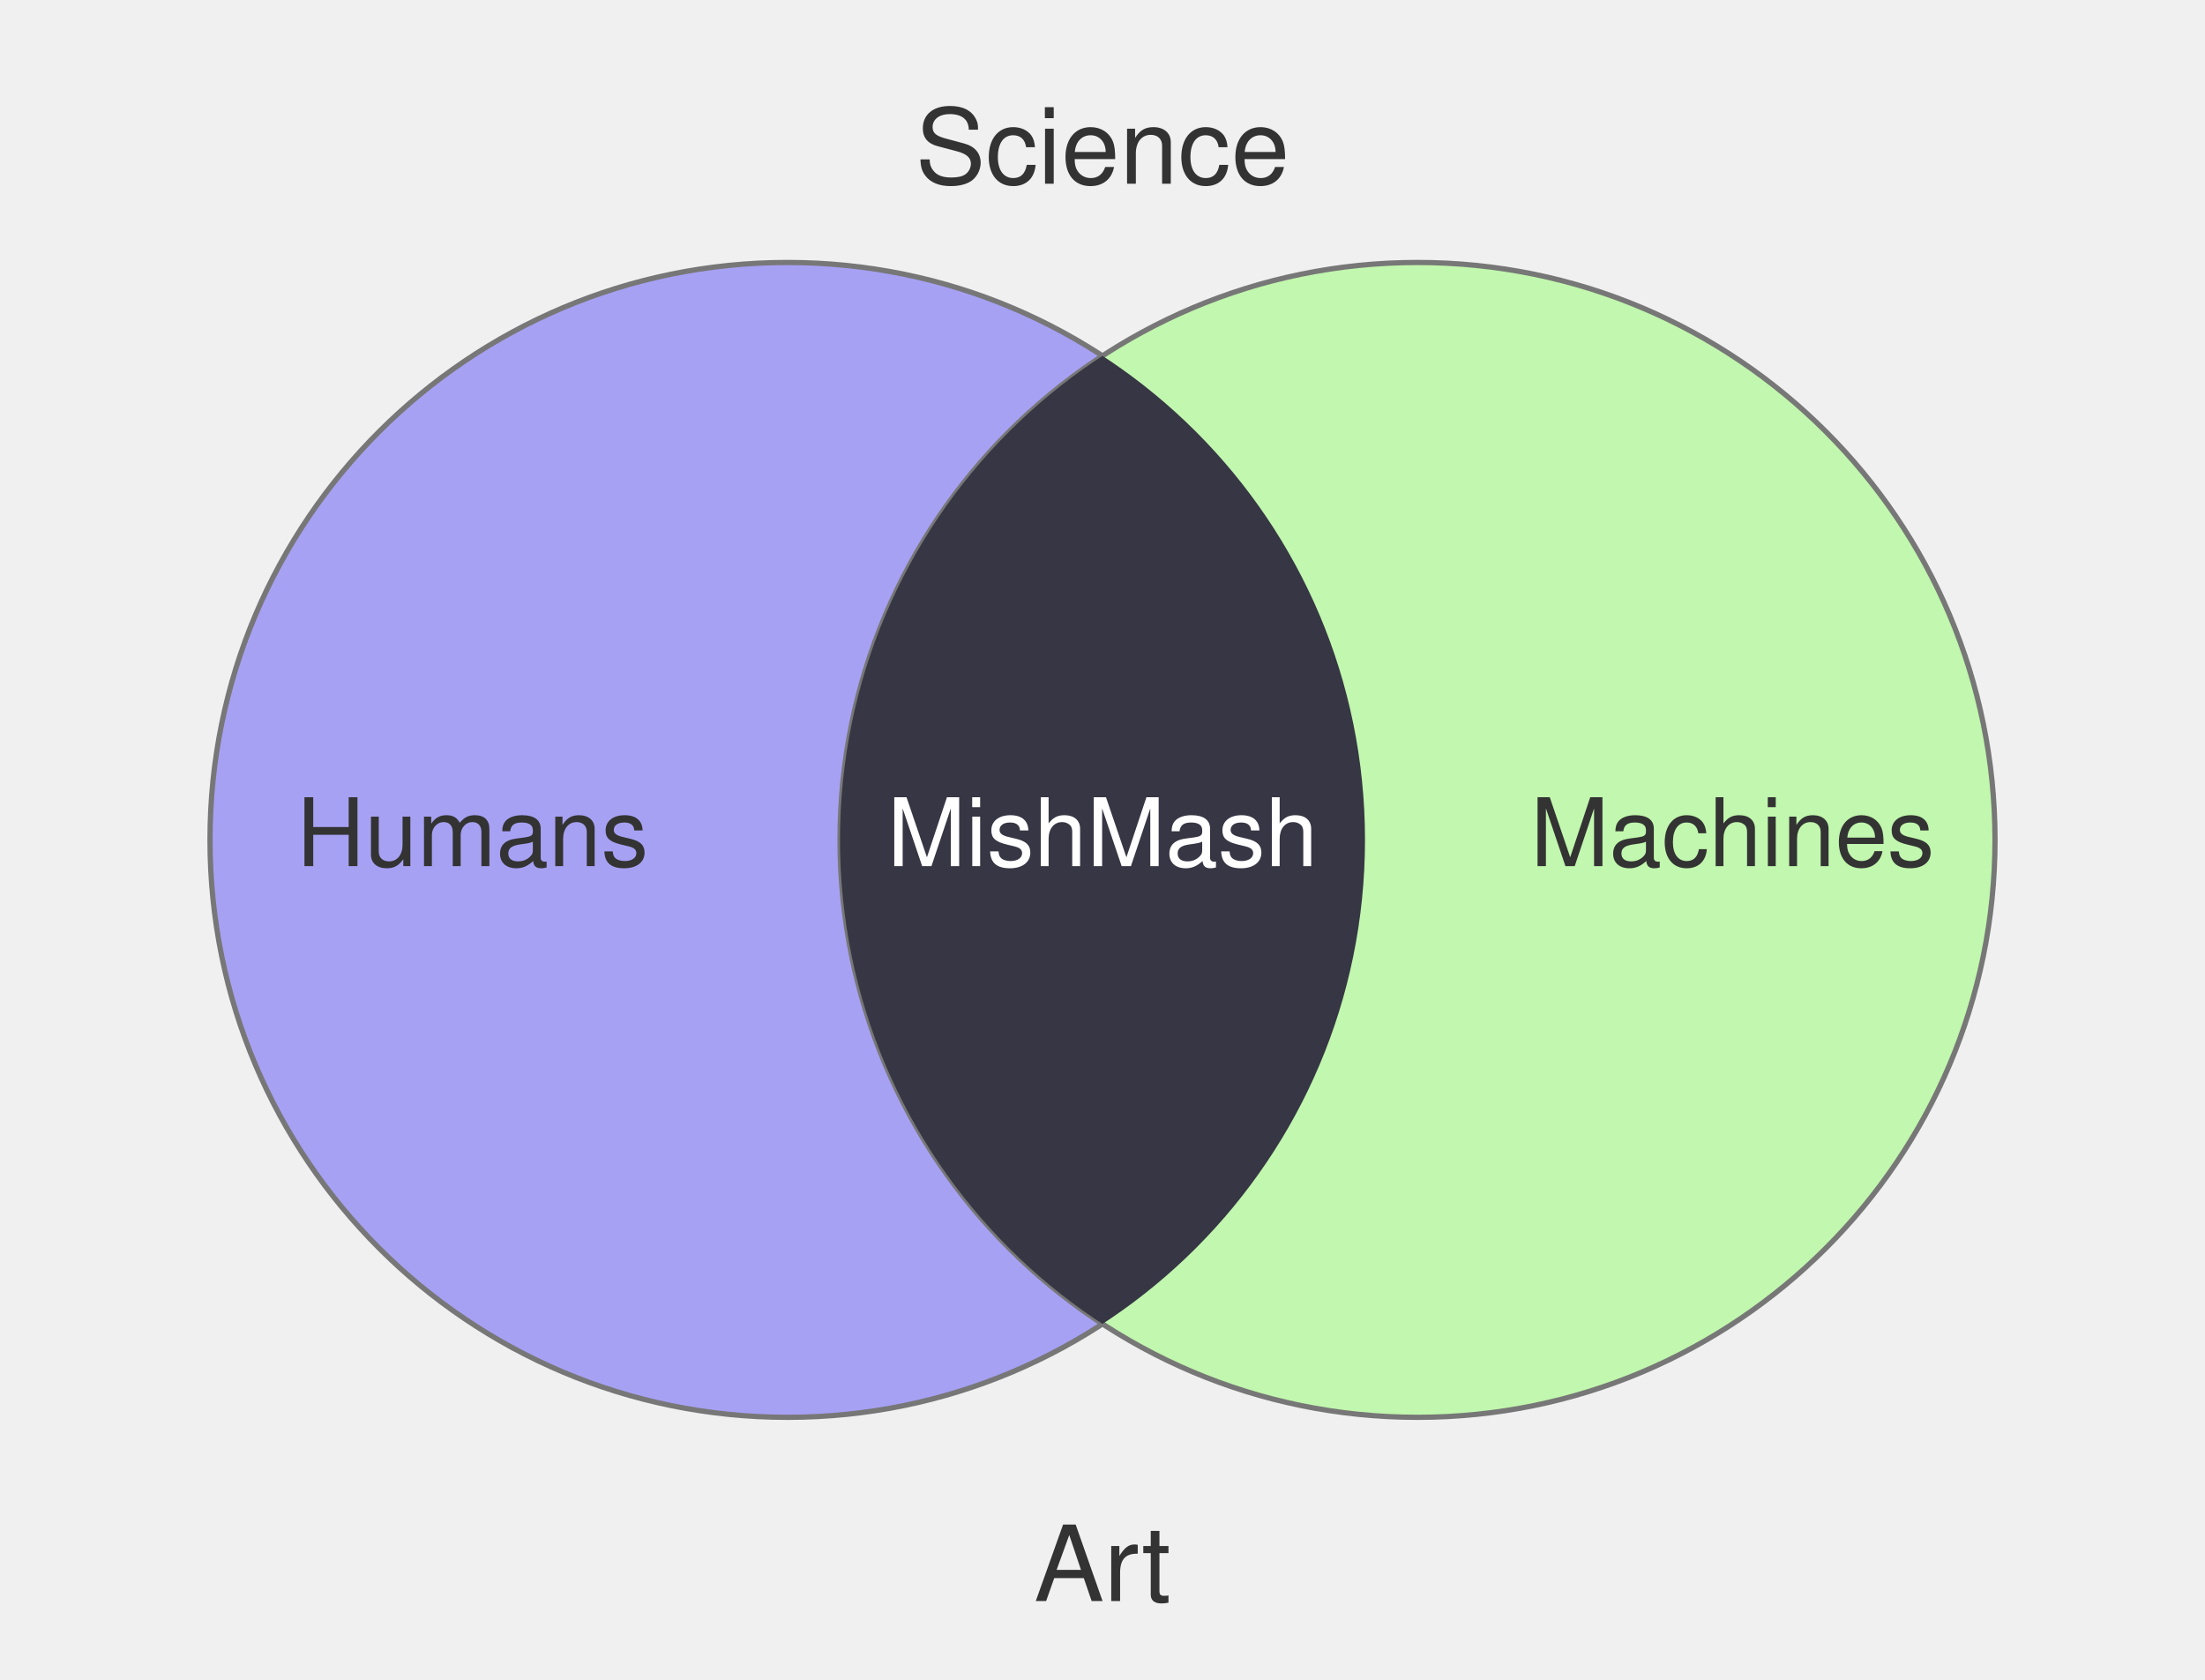
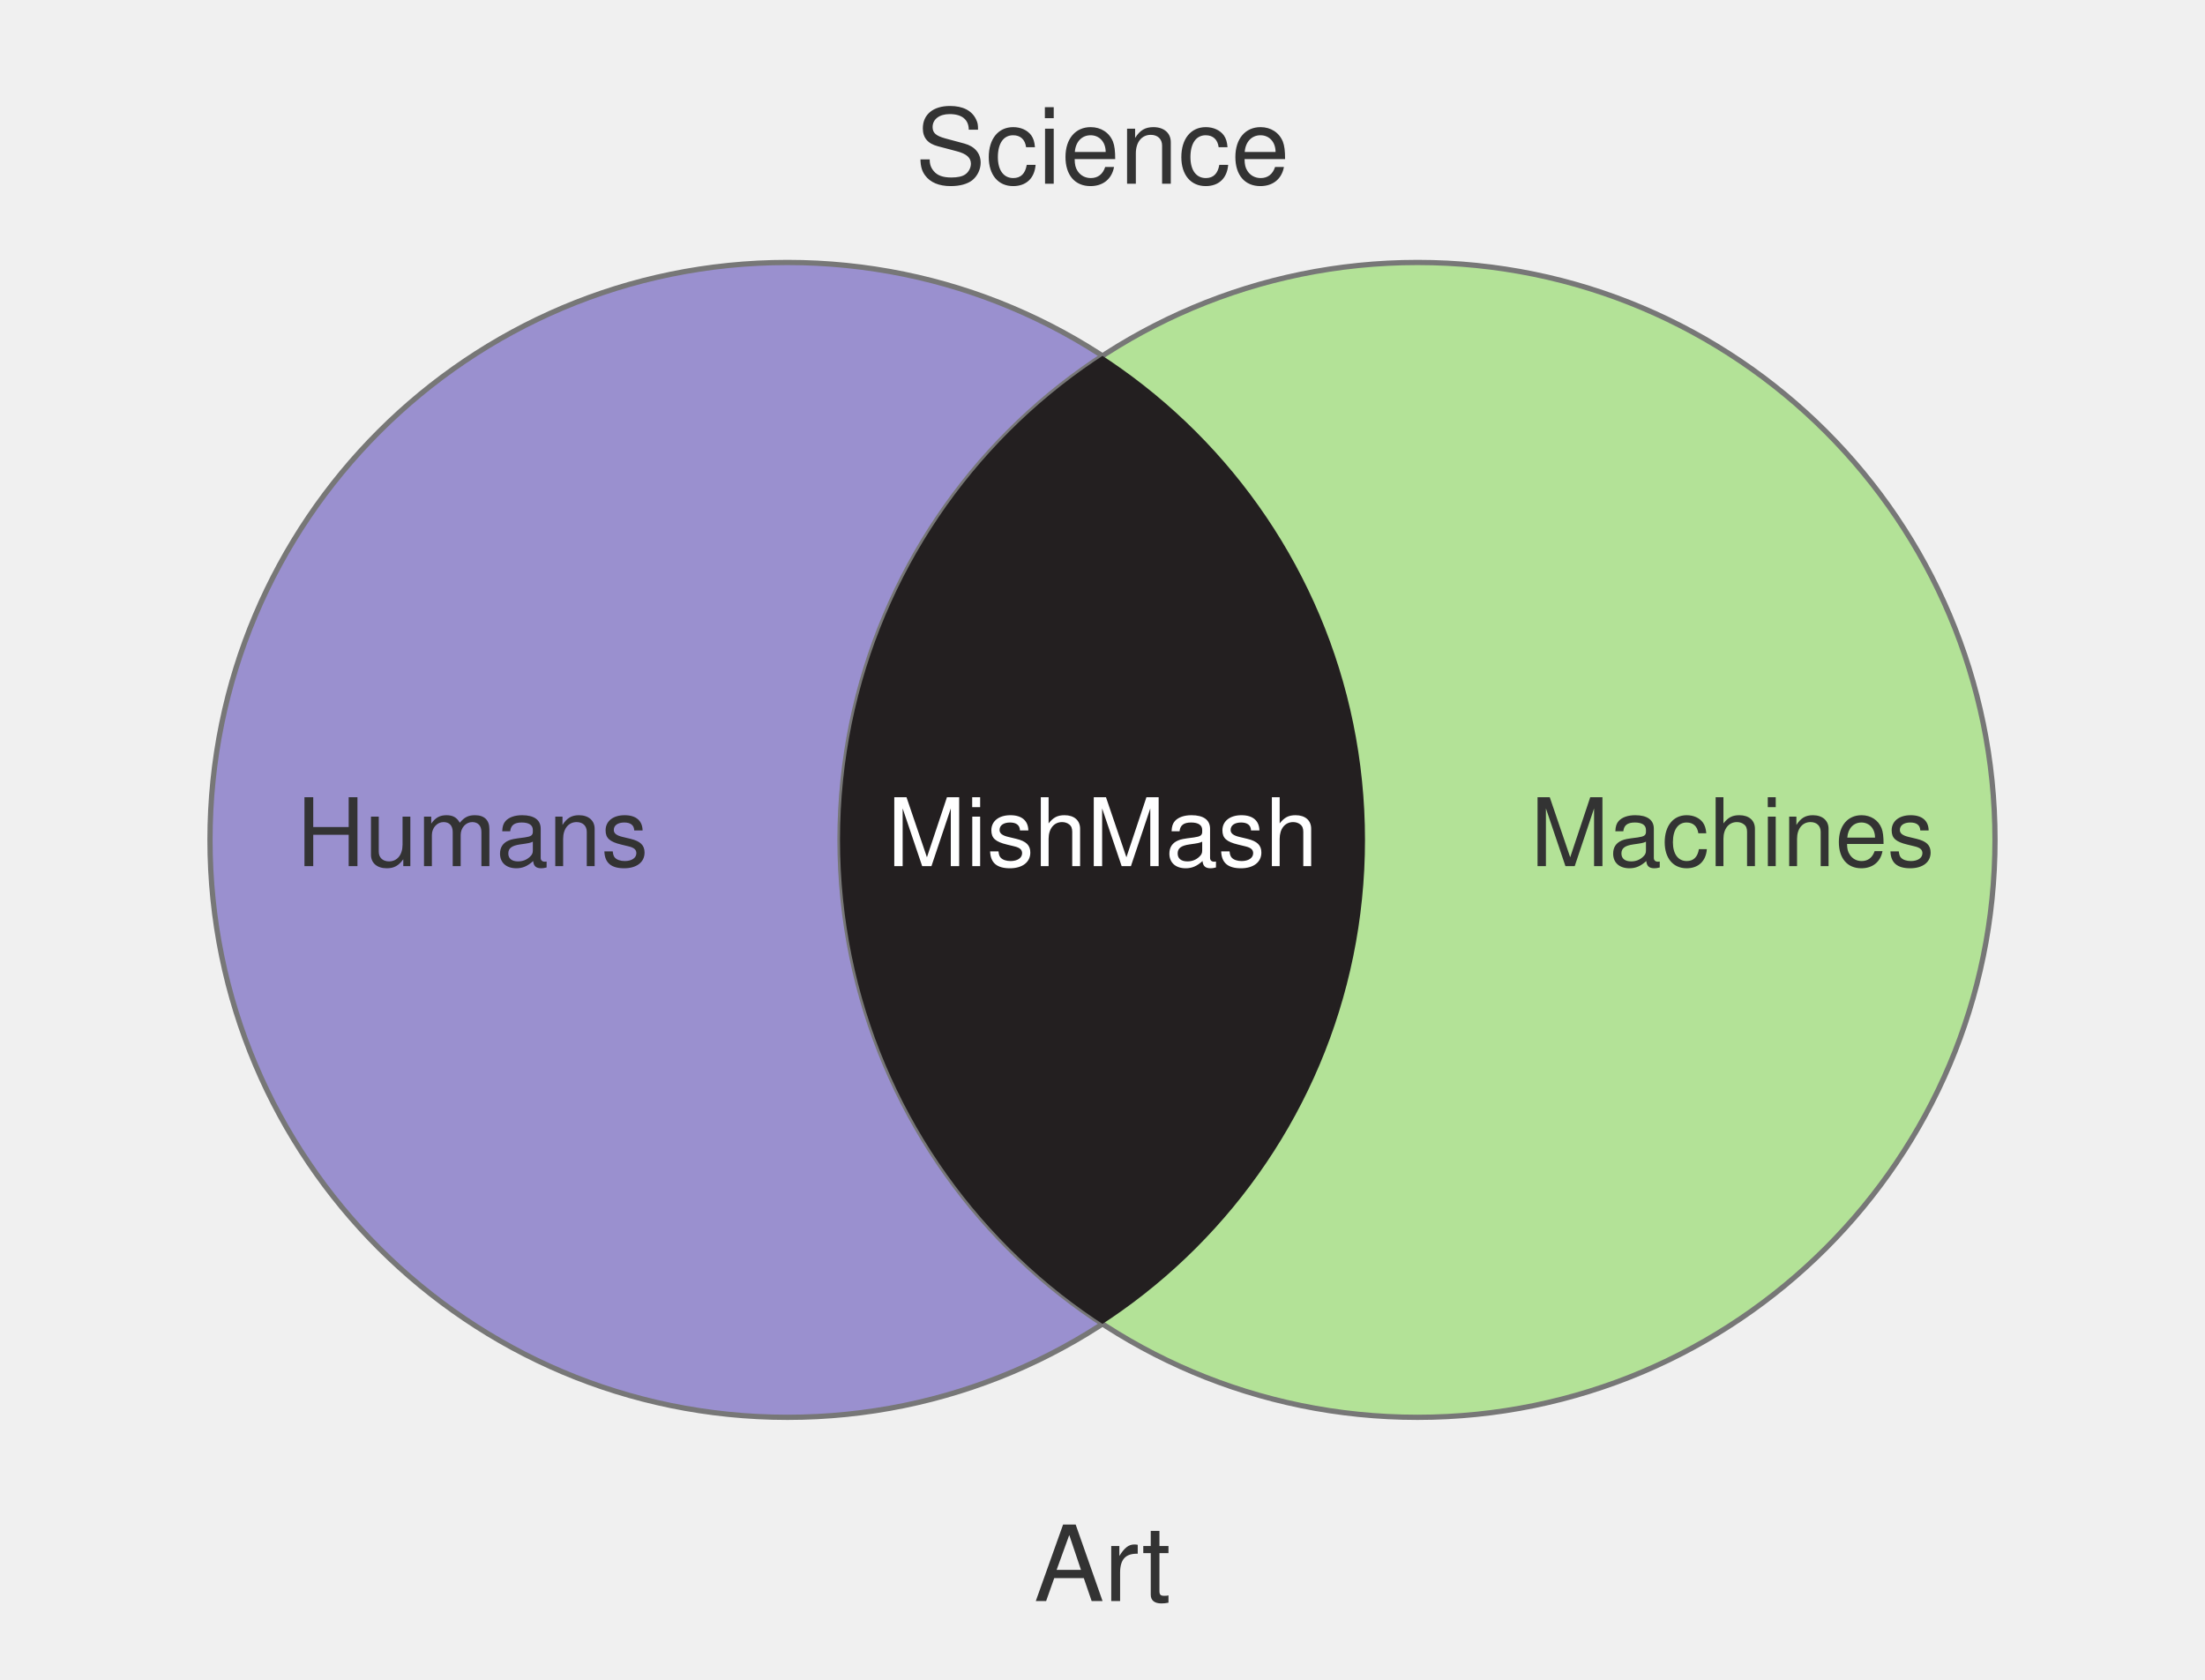
<svg xmlns="http://www.w3.org/2000/svg" width="420" height="320" viewBox="0 0 420 320">
-   <circle cx="150" cy="160" r="110" fill="#A7A1F4" stroke="#777" stroke-width="1" />
-   <circle cx="270" cy="160" r="110" fill="#C1F7AE" stroke="#777" stroke-width="1" />
+   <circle cx="150" cy="160" r="110" fill="#9a90cf" stroke="#777" stroke-width="1" />
+   <circle cx="270" cy="160" r="110" fill="#b3e297" stroke="#777" stroke-width="1" />
  <defs>
    <clipPath id="clip-left-gpt" clipPathUnits="userSpaceOnUse">
      <circle cx="150" cy="160" r="110" />
    </clipPath>
  </defs>
-   <circle cx="270" cy="160" r="110" fill="#363644" clip-path="url(#clip-left-gpt)" />
+   <circle cx="270" cy="160" r="110" fill="#231f20" clip-path="url(#clip-left-gpt)" />
  <text x="210" y="35" text-anchor="middle" font-family="Helvetica, Arial, sans-serif" font-size="20" fill="#333">
    Science
  </text>
  <text x="210" y="305" text-anchor="middle" font-family="Helvetica, Arial, sans-serif" font-size="20" fill="#333">
    Art
  </text>
  <text x="90" y="165" text-anchor="middle" font-family="Helvetica, Arial, sans-serif" font-size="18" fill="#333">
    Humans
  </text>
  <text x="330" y="165" text-anchor="middle" font-family="Helvetica, Arial, sans-serif" font-size="18" fill="#333">
    Machines
  </text>
  <text x="210" y="165" text-anchor="middle" font-family="Helvetica, Arial, sans-serif" font-size="18" fill="white">
    MishMash
  </text>
</svg>
